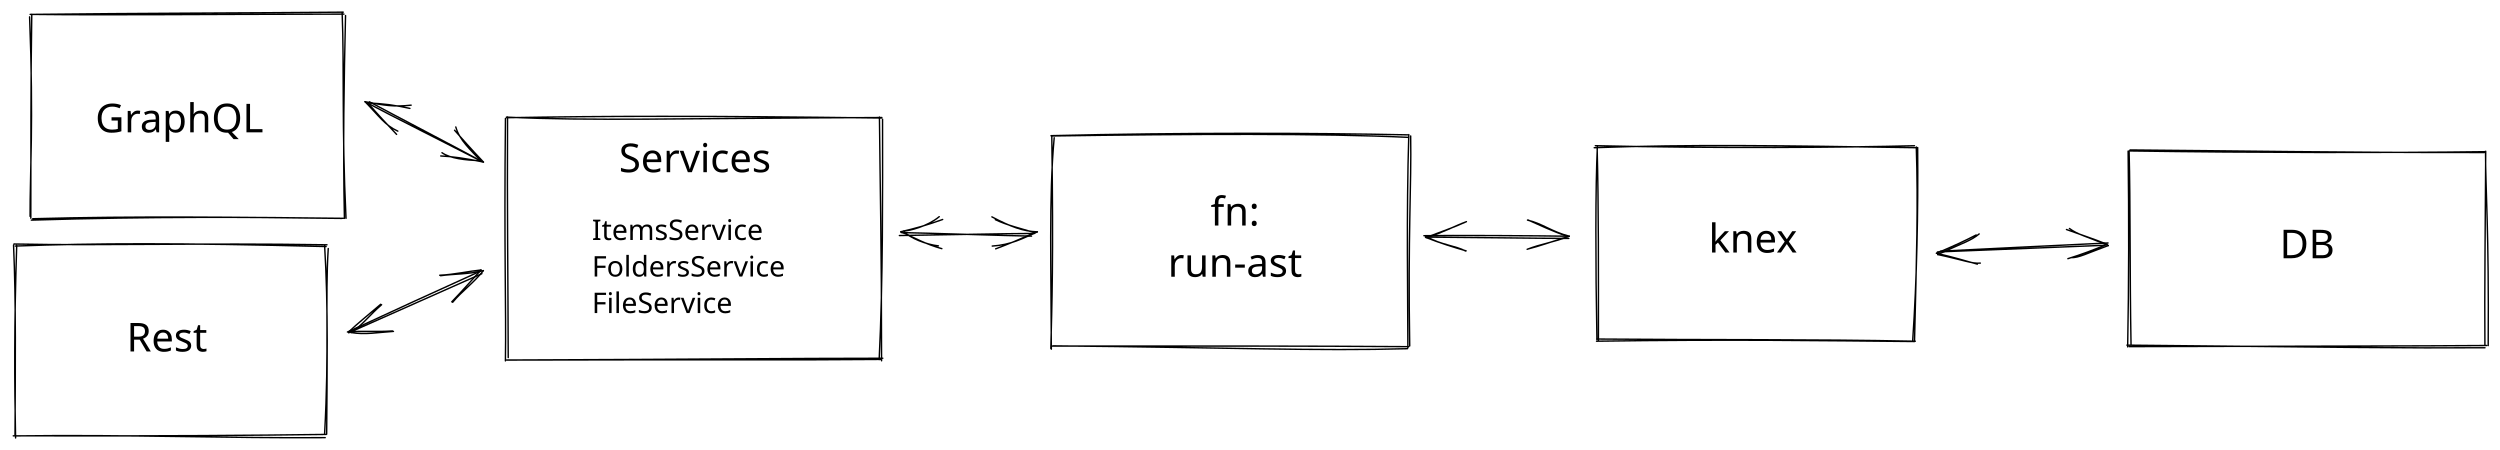
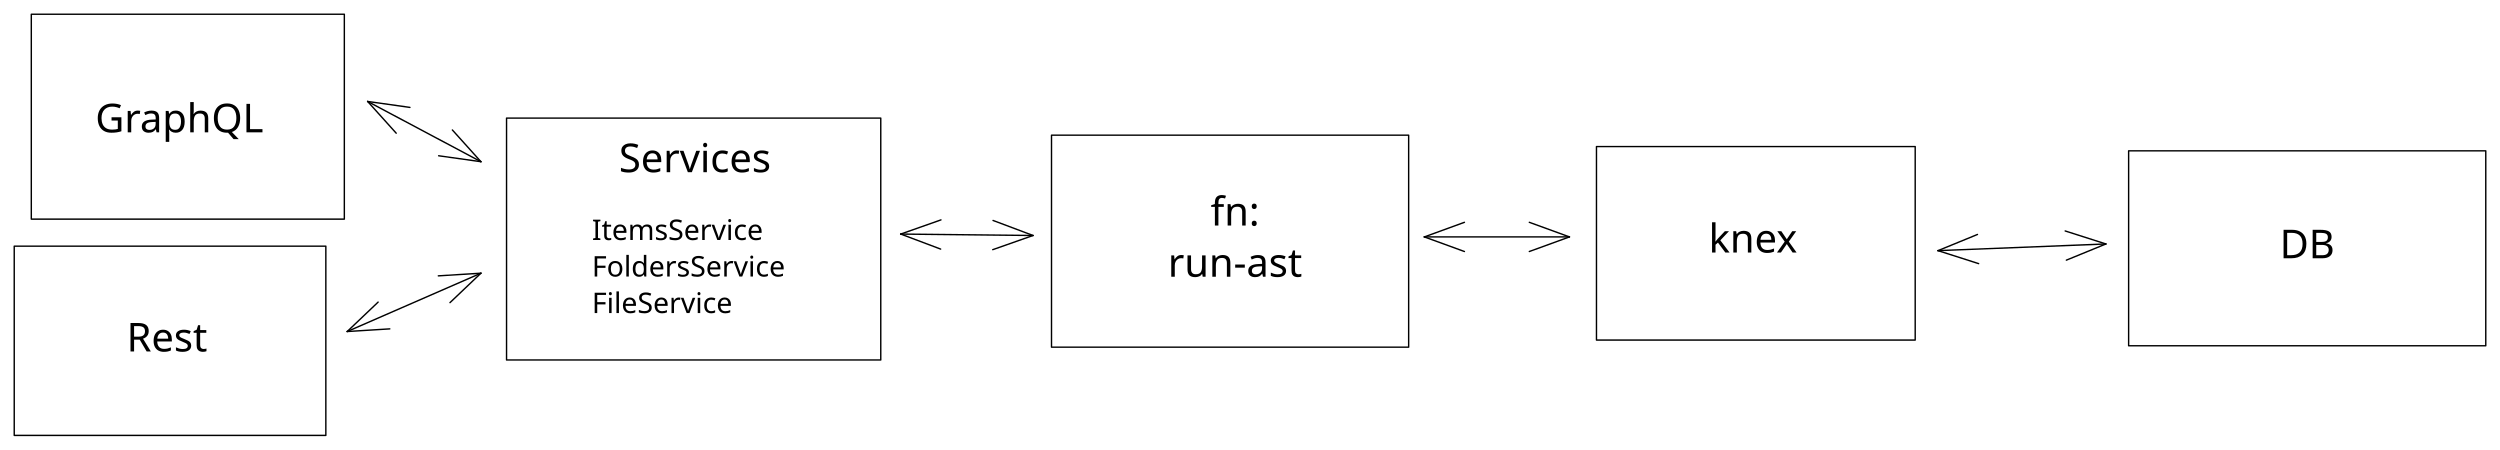
<svg xmlns="http://www.w3.org/2000/svg" version="1.1" viewBox="0 0 1757 316" width="1757" height="316">
  <defs>
    <style>
      @font-face {
        font-family: "Virgil";
        src: url("https://excalidraw.com/Virgil.woff2");
      }
      @font-face {
        font-family: "Cascadia";
        src: url("https://excalidraw.com/Cascadia.woff2");
      }
    </style>
  </defs>
  <g stroke-linecap="round" transform="translate(22 10) rotate(0 110 72)">
-     <path d="M-0.8 0.12 C76.54 -0.77, 149.15 -0.82, 219.23 -1.45 M0.8 0.12 C55.99 0.78, 110.47 0.05, 219.71 -0.08 M218.45 -1.55 C219.99 38.31, 218.12 78.78, 221.18 143.42 M220.85 0.93 C219.79 45.73, 218.98 92.68, 220.05 143.47 M218.28 143.5 C147.06 142.66, 72.38 141.72, 1.01 143.72 M219.3 143.43 C152.66 142.59, 85.37 142.11, 0.01 144.7 M-0.86 142.03 C-1 111.01, 1.75 77.12, -1.21 1.85 M-0.34 143.35 C-0.25 96.65, -0.43 49.1, 0.33 -0.01" stroke="#000000" stroke-width="1" fill="none" />
+     <path d="M0 0 C65.69 0, 131.39 0, 220 0 M0 0 C85.47 0, 170.93 0, 220 0 M220 0 C220 37.17, 220 74.35, 220 144 M220 0 C220 49.08, 220 98.16, 220 144 M220 144 C165.91 144, 111.82 144, 0 144 M220 144 C156.14 144, 92.27 144, 0 144 M0 144 C0 113.87, 0 83.74, 0 0 M0 144 C0 109.46, 0 74.93, 0 0" stroke="#000000" stroke-width="1" fill="none" />
  </g>
  <g transform="translate(67 68) rotate(0 58.5 18)">
    <text x="0" y="25" font-family="Virgil, Segoe UI Emoji" font-size="28px" fill="#000000" text-anchor="start" style="white-space: pre;" direction="ltr">GraphQL</text>
  </g>
  <g stroke-linecap="round" transform="translate(10 173) rotate(0 109.5 66.5)">
-     <path d="M-0.18 -1.52 C64.3 -0.17, 129.01 -2.41, 219.79 -0.96 M0.78 -0.07 C57.33 -2.17, 114.5 -2.38, 219.18 0.28 M220.69 1.67 C218.46 36.94, 221.41 73.07, 218.13 131.77 M218.11 -0.94 C220.84 43.4, 219.83 89.7, 219.58 132.13 M218.54 134.58 C151.64 135.11, 81.25 132.29, 0.75 133.35 M219.34 132.31 C166.61 132.97, 113.31 133.52, -0.67 133.31 M0.96 134.8 C0.14 96.39, -0.07 56.12, 1.75 -0.52 M0.55 132.59 C0.8 86.99, 1.3 39.44, -0.48 -0.76" stroke="#000000" stroke-width="1" fill="none" />
+     <path d="M0 0 C79.55 0, 159.1 0, 219 0 M0 0 C53.03 0, 106.06 0, 219 0 M219 0 C219 27.54, 219 55.09, 219 133 M219 0 C219 41.94, 219 83.88, 219 133 M219 133 C165.35 133, 111.7 133, 0 133 M219 133 C134.93 133, 50.86 133, 0 133 M0 133 C0 99.64, 0 66.29, 0 0 M0 133 C0 87.77, 0 42.54, 0 0" stroke="#000000" stroke-width="1" fill="none" />
  </g>
  <g transform="translate(89 222) rotate(0 32.5 18)">
    <text x="0" y="25" font-family="Virgil, Segoe UI Emoji" font-size="28px" fill="#000000" text-anchor="start" style="white-space: pre;" direction="ltr">Rest</text>
  </g>
  <g stroke-linecap="round" transform="translate(356 83) rotate(0 131.5 85)">
-     <path d="M-0.07 -0.69 C58.19 2.11, 118.85 0.2, 263.76 -0.41 M0.06 -0.27 C68.01 -1.51, 136.44 -1.69, 263.5 -0.05 M264.26 0.76 C264.31 54.74, 264.64 112.52, 261.87 169.77 M262.06 -0.76 C262.5 45.68, 263.59 90.41, 263.57 170.56 M264.42 168.77 C201.3 168.79, 136.32 169.54, -0.18 170.02 M262.88 169.61 C200.99 170.22, 139.57 169.63, 0.51 170.06 M1.18 168.32 C1.07 116.14, 0.36 64.09, 0.71 -0.87 M-0.8 170.62 C-0.2 133.33, -1.79 94.9, -0.77 0.24" stroke="#000000" stroke-width="1" fill="none" />
+     <path d="M0 0 C65.73 0, 131.45 0, 263 0 M0 0 C101.88 0, 203.77 0, 263 0 M263 0 C263 44.58, 263 89.16, 263 170 M263 0 C263 67.63, 263 135.26, 263 170 M263 170 C181.09 170, 99.18 170, 0 170 M263 170 C179.2 170, 95.39 170, 0 170 M0 170 C0 117.25, 0 64.5, 0 0 M0 170 C0 132.78, 0 95.56, 0 0" stroke="#000000" stroke-width="1" fill="none" />
  </g>
  <g transform="translate(416 151) rotate(0 68.5 38.5)">
    <text x="0" y="17.667" font-family="Virgil, Segoe UI Emoji" font-size="20px" fill="#000000" text-anchor="start" style="white-space: pre;" direction="ltr">ItemsService</text>
    <text x="0" y="43.333" font-family="Virgil, Segoe UI Emoji" font-size="20px" fill="#000000" text-anchor="start" style="white-space: pre;" direction="ltr">FoldersService</text>
    <text x="0" y="69" font-family="Virgil, Segoe UI Emoji" font-size="20px" fill="#000000" text-anchor="start" style="white-space: pre;" direction="ltr">FileService</text>
  </g>
  <g transform="translate(435 96) rotate(0 55 18)">
    <text x="0" y="25" font-family="Virgil, Segoe UI Emoji" font-size="28px" fill="#000000" text-anchor="start" style="white-space: pre;" direction="ltr">Services</text>
  </g>
  <g stroke-linecap="round" transform="translate(739 95) rotate(0 125.5 74.5)">
-     <path d="M-0.21 0.57 C96.73 -0.82, 190.93 -1.38, 251.12 1.56 M-0.33 0.34 C92.12 -1.94, 184.74 -1.58, 250.3 -0.23 M252.42 0.57 C253.05 34.96, 250.44 70.06, 251.75 148.12 M251.1 -0.41 C249.35 56.25, 250.43 113.91, 250.45 149.5 M250.13 150.06 C187.33 151.88, 124.38 149.2, 1.24 148.06 M251.01 148.63 C181.06 148.12, 111.65 148.17, -0.31 148.21 M-0.12 150.39 C-0.2 96.81, -1.94 43.21, 1.89 1.82 M-0.48 149.89 C0.28 119.43, 1.45 88.3, 0.2 0.76" stroke="#000000" stroke-width="1" fill="none" />
+     <path d="M0 0 C51.5 0, 102.99 0, 251 0 M0 0 C56.61 0, 113.22 0, 251 0 M251 0 C251 34.13, 251 68.27, 251 149 M251 0 C251 34.75, 251 69.5, 251 149 M251 149 C172.56 149, 94.11 149, 0 149 M251 149 C155.91 149, 60.81 149, 0 149 M0 149 C0 91.27, 0 33.55, 0 0 M0 149 C0 117.61, 0 86.21, 0 0" stroke="#000000" stroke-width="1" fill="none" />
  </g>
  <g transform="translate(817 133.5) rotate(0 51 36)">
    <text x="51" y="25" font-family="Virgil, Segoe UI Emoji" font-size="28px" fill="#000000" text-anchor="middle" style="white-space: pre;" direction="ltr">fn:</text>
    <text x="51" y="61" font-family="Virgil, Segoe UI Emoji" font-size="28px" fill="#000000" text-anchor="middle" style="white-space: pre;" direction="ltr">run-ast</text>
  </g>
  <g stroke-linecap="round" transform="translate(1122 103) rotate(0 112 68)">
-     <path d="M-1.58 0.81 C66.53 -1.68, 128.36 -0.7, 225.35 0.82 M-0.8 -0.61 C86.73 1.45, 175.02 0.64, 223.48 -0.58 M225.74 0.7 C226.12 46.75, 225.2 92.78, 222.25 136.12 M224.76 0.3 C226.1 40.32, 224.95 78.81, 223.53 136.75 M223.51 137.03 C158.93 136.44, 94.26 135.41, 0.04 136.8 M224.06 136.81 C152.29 135.31, 78.21 135.97, 0.14 135.27 M1.37 136.04 C1.41 89.49, 1.54 41.88, 0.48 0.67 M0.31 135.63 C-0.67 82.34, -0.77 28.56, 0.65 -0.39" stroke="#000000" stroke-width="1" fill="none" />
+     <path d="M0 0 C79.39 0, 158.78 0, 224 0 M0 0 C78.54 0, 157.07 0, 224 0 M224 0 C224 34.53, 224 69.06, 224 136 M224 0 C224 47.72, 224 95.43, 224 136 M224 136 C167.73 136, 111.46 136, 0 136 M224 136 C147.17 136, 70.34 136, 0 136 M0 136 C0 81.81, 0 27.62, 0 0 M0 136 C0 85.57, 0 35.15, 0 0" stroke="#000000" stroke-width="1" fill="none" />
  </g>
  <g transform="translate(1203 152.5) rotate(0 29 18)">
    <text x="29" y="25" font-family="Virgil, Segoe UI Emoji" font-size="28px" fill="#000000" text-anchor="middle" style="white-space: pre;" direction="ltr">knex</text>
  </g>
  <g stroke-linecap="round" transform="translate(1496 106) rotate(0 125.5 68.5)">
-     <path d="M1 -0.62 C73.99 -0.08, 149.42 1.33, 249.87 1.2 M0.38 0.08 C90.37 1.4, 182.65 1.49, 250.89 0.59 M250.82 0.78 C250.82 27.39, 253.29 55.23, 252.71 136.88 M250.96 0.3 C250.73 48.8, 250.05 100, 250.39 136.52 M250.44 138.4 C196.84 138.79, 142.79 138.03, -1.19 136.56 M251.64 136.82 C199.25 137.2, 146.99 137.21, 0.39 137.61 M1.69 136.02 C0.79 86.54, 1.29 35.6, 0.36 0.96 M-0.68 137.78 C0.19 91.83, 0.22 47.88, -0.36 0.21" stroke="#000000" stroke-width="1" fill="none" />
+     <path d="M0 0 C64.8 0, 129.59 0, 251 0 M0 0 C85.55 0, 171.11 0, 251 0 M251 0 C251 33.68, 251 67.37, 251 137 M251 0 C251 39.77, 251 79.54, 251 137 M251 137 C198.48 137, 145.96 137, 0 137 M251 137 C190.8 137, 130.6 137, 0 137 M0 137 C0 105.08, 0 73.16, 0 0 M0 137 C0 107.37, 0 77.73, 0 0" stroke="#000000" stroke-width="1" fill="none" />
  </g>
  <g transform="translate(1600.5 156.5) rotate(0 21 18)">
    <text x="21" y="25" font-family="Virgil, Segoe UI Emoji" font-size="28px" fill="#000000" text-anchor="middle" style="white-space: pre;" direction="ltr">DB</text>
  </g>
  <g stroke-linecap="round">
-     <g transform="translate(244 233) rotate(0 47.40894 -20.85226)">
-       <path d="M1.07 0.91 C16.77 -5.94, 79.08 -33.87, 94.65 -40.67 M0.17 0.35 C15.73 -6.92, 78.41 -35.62, 94.04 -42.62" stroke="#000000" stroke-width="1" fill="none" />
+     <g transform="translate(244 233) rotate(0 47 -20.5)">
+       <path d="M0 0 C15.67 -6.83, 78.33 -34.17, 94 -41 M0 0 C15.67 -6.83, 78.33 -34.17, 94 -41" stroke="#000000" stroke-width="1" fill="none" />
    </g>
-     <g transform="translate(244 233) rotate(0 47.40894 -20.85226)">
-       <path d="M24.18 -18.84 C16 -11.88, 10.04 -3.77, 2.74 0.72 M23.55 -19.16 C14.56 -11.43, 7.09 -5.53, 1.06 0.27" stroke="#000000" stroke-width="1" fill="none" />
+     <g transform="translate(244 233) rotate(0 47 -20.5)">
+       <path d="M21.74 -20.68 C17.24 -16.39, 12.73 -12.11, 0 0 M21.74 -20.68 C14.88 -14.16, 8.03 -7.64, 0 0" stroke="#000000" stroke-width="1" fill="none" />
    </g>
-     <g transform="translate(244 233) rotate(0 47.40894 -20.85226)">
-       <path d="M32.52 -0.09 C21.45 0.62, 12.68 2.4, 2.74 0.72 M31.89 -0.41 C19.99 0.39, 9.46 -0.59, 1.06 0.27" stroke="#000000" stroke-width="1" fill="none" />
+     <g transform="translate(244 233) rotate(0 47 -20.5)">
+       <path d="M29.94 -1.87 C23.74 -1.48, 17.54 -1.09, 0 0 M29.94 -1.87 C20.5 -1.28, 11.06 -0.69, 0 0" stroke="#000000" stroke-width="1" fill="none" />
    </g>
-     <g transform="translate(244 233) rotate(0 47.40894 -20.85226)">
-       <path d="M74.13 -20.55 C80.32 -28.09, 88.88 -34.09, 95.71 -42.81 M73.5 -20.87 C80.62 -28.22, 88.93 -37.65, 94.03 -43.26" stroke="#000000" stroke-width="1" fill="none" />
+     <g transform="translate(244 233) rotate(0 47 -20.5)">
+       <path d="M72.26 -20.32 C76.76 -24.61, 81.27 -28.89, 94 -41 M72.26 -20.32 C79.12 -26.84, 85.97 -33.36, 94 -41" stroke="#000000" stroke-width="1" fill="none" />
    </g>
-     <g transform="translate(244 233) rotate(0 47.40894 -20.85226)">
-       <path d="M65.65 -39.23 C74.77 -40.54, 86.2 -40.24, 95.71 -42.81 M65.03 -39.56 C75.11 -40, 86.53 -42.58, 94.03 -43.26" stroke="#000000" stroke-width="1" fill="none" />
+     <g transform="translate(244 233) rotate(0 47 -20.5)">
+       <path d="M64.06 -39.13 C70.26 -39.52, 76.46 -39.91, 94 -41 M64.06 -39.13 C73.5 -39.72, 82.94 -40.31, 94 -41" stroke="#000000" stroke-width="1" fill="none" />
    </g>
  </g>
  <g stroke-linecap="round">
-     <g transform="translate(258.3791 71.30395) rotate(0 39.94917 21.27487)">
-       <path d="M-0.62 0.85 C12.45 7.91, 65 34.37, 78.43 41.3 M1.25 0.25 C14.68 7.52, 67.49 35.04, 80.52 42.3" stroke="#000000" stroke-width="1" fill="none" />
+     <g transform="translate(258.3791 71.30395) rotate(0 39.81044 21.17151)">
+       <path d="M0 0 C13.27 7.06, 66.35 35.29, 79.62 42.34 M0 0 C13.27 7.06, 66.35 35.29, 79.62 42.34" stroke="#000000" stroke-width="1" fill="none" />
    </g>
-     <g transform="translate(258.3791 71.30395) rotate(0 39.94917 21.27487)">
-       <path d="M30.57 2.6 C18.57 3.93, 11.58 2.79, -1.85 0.16 M29.7 4.88 C19.92 2.74, 10.74 1.36, 0.25 1.16" stroke="#000000" stroke-width="1" fill="none" />
+     <g transform="translate(258.3791 71.30395) rotate(0 39.81044 21.17151)">
+       <path d="M29.71 4.18 C23.08 3.25, 16.46 2.31, 0 0 M29.71 4.18 C20.57 2.89, 11.44 1.61, 0 0" stroke="#000000" stroke-width="1" fill="none" />
    </g>
-     <g transform="translate(258.3791 71.30395) rotate(0 39.94917 21.27487)">
-       <path d="M21.21 20.86 C12.16 16.79, 7.96 10.21, -1.85 0.16 M20.34 23.14 C13.26 15.62, 6.85 8.83, 0.25 1.16" stroke="#000000" stroke-width="1" fill="none" />
+     <g transform="translate(258.3791 71.30395) rotate(0 39.81044 21.17151)">
+       <path d="M20.07 22.3 C15.6 17.32, 11.12 12.35, 0 0 M20.07 22.3 C13.9 15.44, 7.73 8.59, 0 0" stroke="#000000" stroke-width="1" fill="none" />
    </g>
-     <g transform="translate(258.3791 71.30395) rotate(0 39.94917 21.27487)">
-       <path d="M52.25 36.02 C57.91 40.06, 68.66 41.31, 79.29 41.6 M51.38 38.31 C59.26 38.73, 67.7 39.73, 81.39 42.6" stroke="#000000" stroke-width="1" fill="none" />
+     <g transform="translate(258.3791 71.30395) rotate(0 39.81044 21.17151)">
+       <path d="M49.91 38.17 C56.54 39.1, 63.16 40.03, 79.62 42.34 M49.91 38.17 C59.05 39.45, 68.18 40.73, 79.62 42.34" stroke="#000000" stroke-width="1" fill="none" />
    </g>
-     <g transform="translate(258.3791 71.30395) rotate(0 39.94917 21.27487)">
-       <path d="M61.95 17.94 C64.57 27.32, 72.42 33.97, 79.29 41.6 M61.08 20.23 C66.16 25.98, 71.72 32.33, 81.39 42.6" stroke="#000000" stroke-width="1" fill="none" />
+     <g transform="translate(258.3791 71.30395) rotate(0 39.81044 21.17151)">
+       <path d="M59.55 20.05 C64.03 25.02, 68.5 29.99, 79.62 42.34 M59.55 20.05 C65.72 26.9, 71.89 33.76, 79.62 42.34" stroke="#000000" stroke-width="1" fill="none" />
    </g>
  </g>
  <g stroke-linecap="round">
-     <g transform="translate(633 164.5) rotate(0 46.61267 0.2054619)">
-       <path d="M0.35 -1.04 C15.52 -0.83, 76.38 1.24, 91.97 1.45 M-0.92 1.04 C14.53 0.85, 78.38 -0.45, 94.14 -0.44" stroke="#000000" stroke-width="1" fill="none" />
+     <g transform="translate(633 164.5) rotate(0 46.5 0.5)">
+       <path d="M0 0 C15.5 0.17, 77.5 0.83, 93 1 M0 0 C15.5 0.17, 77.5 0.83, 93 1" stroke="#000000" stroke-width="1" fill="none" />
    </g>
-     <g transform="translate(633 164.5) rotate(0 46.61267 0.2054619)">
-       <path d="M27.09 -12.22 C18.79 -5.28, 5.91 -2.23, 2.27 -2.15 M29.5 -10.25 C18.4 -6.24, 9.94 -3.89, 0.13 -1.64" stroke="#000000" stroke-width="1" fill="none" />
+     <g transform="translate(633 164.5) rotate(0 46.5 0.5)">
+       <path d="M28.3 -9.96 C20.88 -7.35, 13.46 -4.73, 0 0 M28.3 -9.96 C17.04 -6, 5.78 -2.03, 0 0" stroke="#000000" stroke-width="1" fill="none" />
    </g>
-     <g transform="translate(633 164.5) rotate(0 46.61267 0.2054619)">
-       <path d="M26.52 8.3 C18.4 7.46, 5.73 2.74, 2.27 -2.15 M28.93 10.26 C18.15 7.34, 9.88 2.75, 0.13 -1.64" stroke="#000000" stroke-width="1" fill="none" />
+     <g transform="translate(633 164.5) rotate(0 46.5 0.5)">
+       <path d="M28.08 10.56 C20.72 7.79, 13.35 5.02, 0 0 M28.08 10.56 C16.91 6.36, 5.74 2.16, 0 0" stroke="#000000" stroke-width="1" fill="none" />
    </g>
-     <g transform="translate(633 164.5) rotate(0 46.61267 0.2054619)">
-       <path d="M64.35 8.43 C77.43 7.6, 85.98 3.05, 96.06 -1.56 M66.75 10.39 C74.9 7.39, 85.54 2.96, 93.92 -1.05" stroke="#000000" stroke-width="1" fill="none" />
+     <g transform="translate(633 164.5) rotate(0 46.5 0.5)">
+       <path d="M64.7 10.96 C72.12 8.35, 79.54 5.73, 93 1 M64.7 10.96 C75.96 7, 87.22 3.03, 93 1" stroke="#000000" stroke-width="1" fill="none" />
    </g>
-     <g transform="translate(633 164.5) rotate(0 46.61267 0.2054619)">
-       <path d="M64.11 -12.09 C77.33 -5.15, 85.96 -1.91, 96.06 -1.56 M66.52 -10.13 C74.61 -6.19, 85.34 -3.69, 93.92 -1.05" stroke="#000000" stroke-width="1" fill="none" />
+     <g transform="translate(633 164.5) rotate(0 46.5 0.5)">
+       <path d="M64.92 -9.56 C72.28 -6.79, 79.65 -4.02, 93 1 M64.92 -9.56 C76.09 -5.36, 87.26 -1.16, 93 1" stroke="#000000" stroke-width="1" fill="none" />
    </g>
  </g>
  <g stroke-linecap="round">
-     <g transform="translate(1001 166.5) rotate(0 50.64696 0.03371839)">
-       <path d="M0.78 0.12 C17.7 0.15, 84.84 1.1, 101.56 1.07 M-0.27 -0.86 C16.45 -1.22, 83.08 -0.84, 100.38 -0.49" stroke="#000000" stroke-width="1" fill="none" />
+     <g transform="translate(1001 166.5) rotate(0 51 0)">
+       <path d="M0 0 C17 0, 85 0, 102 0 M0 0 C17 0, 85 0, 102 0" stroke="#000000" stroke-width="1" fill="none" />
    </g>
-     <g transform="translate(1001 166.5) rotate(0 50.64696 0.03371839)">
-       <path d="M29.28 -10.58 C22.32 -8.12, 11.89 -2.47, 2.29 0.12 M29.59 -10.72 C21.33 -6.85, 11.6 -3.63, 1.24 0.45" stroke="#000000" stroke-width="1" fill="none" />
+     <g transform="translate(1001 166.5) rotate(0 51 0)">
+       <path d="M28.19 -10.26 C21.09 -7.68, 13.99 -5.09, 0 0 M28.19 -10.26 C20.87 -7.6, 13.55 -4.93, 0 0" stroke="#000000" stroke-width="1" fill="none" />
    </g>
-     <g transform="translate(1001 166.5) rotate(0 50.64696 0.03371839)">
-       <path d="M29.07 9.94 C22.03 6.15, 11.65 5.56, 2.29 0.12 M29.39 9.8 C20.98 7.42, 11.31 4.4, 1.24 0.45" stroke="#000000" stroke-width="1" fill="none" />
+     <g transform="translate(1001 166.5) rotate(0 51 0)">
+       <path d="M28.19 10.26 C21.09 7.68, 13.99 5.09, 0 0 M28.19 10.26 C20.87 7.6, 13.55 4.93, 0 0" stroke="#000000" stroke-width="1" fill="none" />
    </g>
-     <g transform="translate(1001 166.5) rotate(0 50.64696 0.03371839)">
-       <path d="M72.28 8.71 C82.41 4.75, 89.2 4.34, 101.89 -0.49 M72.59 8.58 C81.36 6.37, 88.86 3.54, 100.85 -0.16" stroke="#000000" stroke-width="1" fill="none" />
+     <g transform="translate(1001 166.5) rotate(0 51 0)">
+       <path d="M73.81 10.26 C80.91 7.68, 88.01 5.09, 102 0 M73.81 10.26 C81.13 7.6, 88.45 4.93, 102 0" stroke="#000000" stroke-width="1" fill="none" />
    </g>
-     <g transform="translate(1001 166.5) rotate(0 50.64696 0.03371839)">
-       <path d="M72.52 -11.81 C82.73 -9.52, 89.45 -3.68, 101.89 -0.49 M72.83 -11.94 C81.73 -7.91, 89.16 -4.49, 100.85 -0.16" stroke="#000000" stroke-width="1" fill="none" />
+     <g transform="translate(1001 166.5) rotate(0 51 0)">
+       <path d="M73.81 -10.26 C80.91 -7.68, 88.01 -5.09, 102 0 M73.81 -10.26 C81.13 -7.6, 88.45 -4.93, 102 0" stroke="#000000" stroke-width="1" fill="none" />
    </g>
  </g>
  <g stroke-linecap="round">
-     <g transform="translate(1362 176.1484) rotate(0 59.58131 -2.232088)">
-       <path d="M-0.36 0.93 C19.37 0.18, 97.37 -2.97, 117.22 -3.76 M1.65 0.37 C21.87 -0.77, 100.08 -4.39, 119.52 -5.39" stroke="#000000" stroke-width="1" fill="none" />
+     <g transform="translate(1362 176.1484) rotate(0 59 -2.347363)">
+       <path d="M0 0 C19.67 -0.78, 98.33 -3.91, 118 -4.69 M0 0 C19.67 -0.78, 98.33 -3.91, 118 -4.69" stroke="#000000" stroke-width="1" fill="none" />
    </g>
-     <g transform="translate(1362 176.1484) rotate(0 59.58131 -2.232088)">
-       <path d="M28.95 -11.74 C23.39 -7.02, 17.7 -5.53, -0.16 2.75 M26.86 -11.02 C18.94 -6.92, 10.7 -3.08, -1.05 1.84" stroke="#000000" stroke-width="1" fill="none" />
+     <g transform="translate(1362 176.1484) rotate(0 59 -2.347363)">
+       <path d="M27.76 -11.37 C17.91 -7.34, 8.06 -3.3, 0 0 M27.76 -11.37 C21.74 -8.91, 15.73 -6.44, 0 0" stroke="#000000" stroke-width="1" fill="none" />
    </g>
-     <g transform="translate(1362 176.1484) rotate(0 59.58131 -2.232088)">
-       <path d="M29.77 8.76 C23.92 9.32, 18.06 6.65, -0.16 2.75 M27.67 9.49 C19.41 7.17, 10.9 4.59, -1.05 1.84" stroke="#000000" stroke-width="1" fill="none" />
+     <g transform="translate(1362 176.1484) rotate(0 59 -2.347363)">
+       <path d="M28.58 9.13 C18.43 5.89, 8.29 2.65, 0 0 M28.58 9.13 C22.38 7.15, 16.19 5.17, 0 0" stroke="#000000" stroke-width="1" fill="none" />
    </g>
-     <g transform="translate(1362 176.1484) rotate(0 59.58131 -2.232088)">
-       <path d="M93.42 4.93 C98.96 5.15, 104.51 1.98, 119.72 -3.58 M91.32 5.65 C100.64 2.77, 109.73 -0.59, 118.83 -4.49" stroke="#000000" stroke-width="1" fill="none" />
+     <g transform="translate(1362 176.1484) rotate(0 59 -2.347363)">
+       <path d="M90.24 6.68 C100.09 2.64, 109.94 -1.39, 118 -4.69 M90.24 6.68 C96.26 4.21, 102.27 1.75, 118 -4.69" stroke="#000000" stroke-width="1" fill="none" />
    </g>
-     <g transform="translate(1362 176.1484) rotate(0 59.58131 -2.232088)">
-       <path d="M92.42 -15.57 C98.29 -11.19, 104.04 -10.2, 119.72 -3.58 M90.32 -14.84 C100.05 -11.31, 109.45 -8.25, 118.83 -4.49" stroke="#000000" stroke-width="1" fill="none" />
+     <g transform="translate(1362 176.1484) rotate(0 59 -2.347363)">
+       <path d="M89.42 -13.83 C99.57 -10.59, 109.71 -7.34, 118 -4.69 M89.42 -13.83 C95.62 -11.85, 101.81 -9.87, 118 -4.69" stroke="#000000" stroke-width="1" fill="none" />
    </g>
  </g>
</svg>
